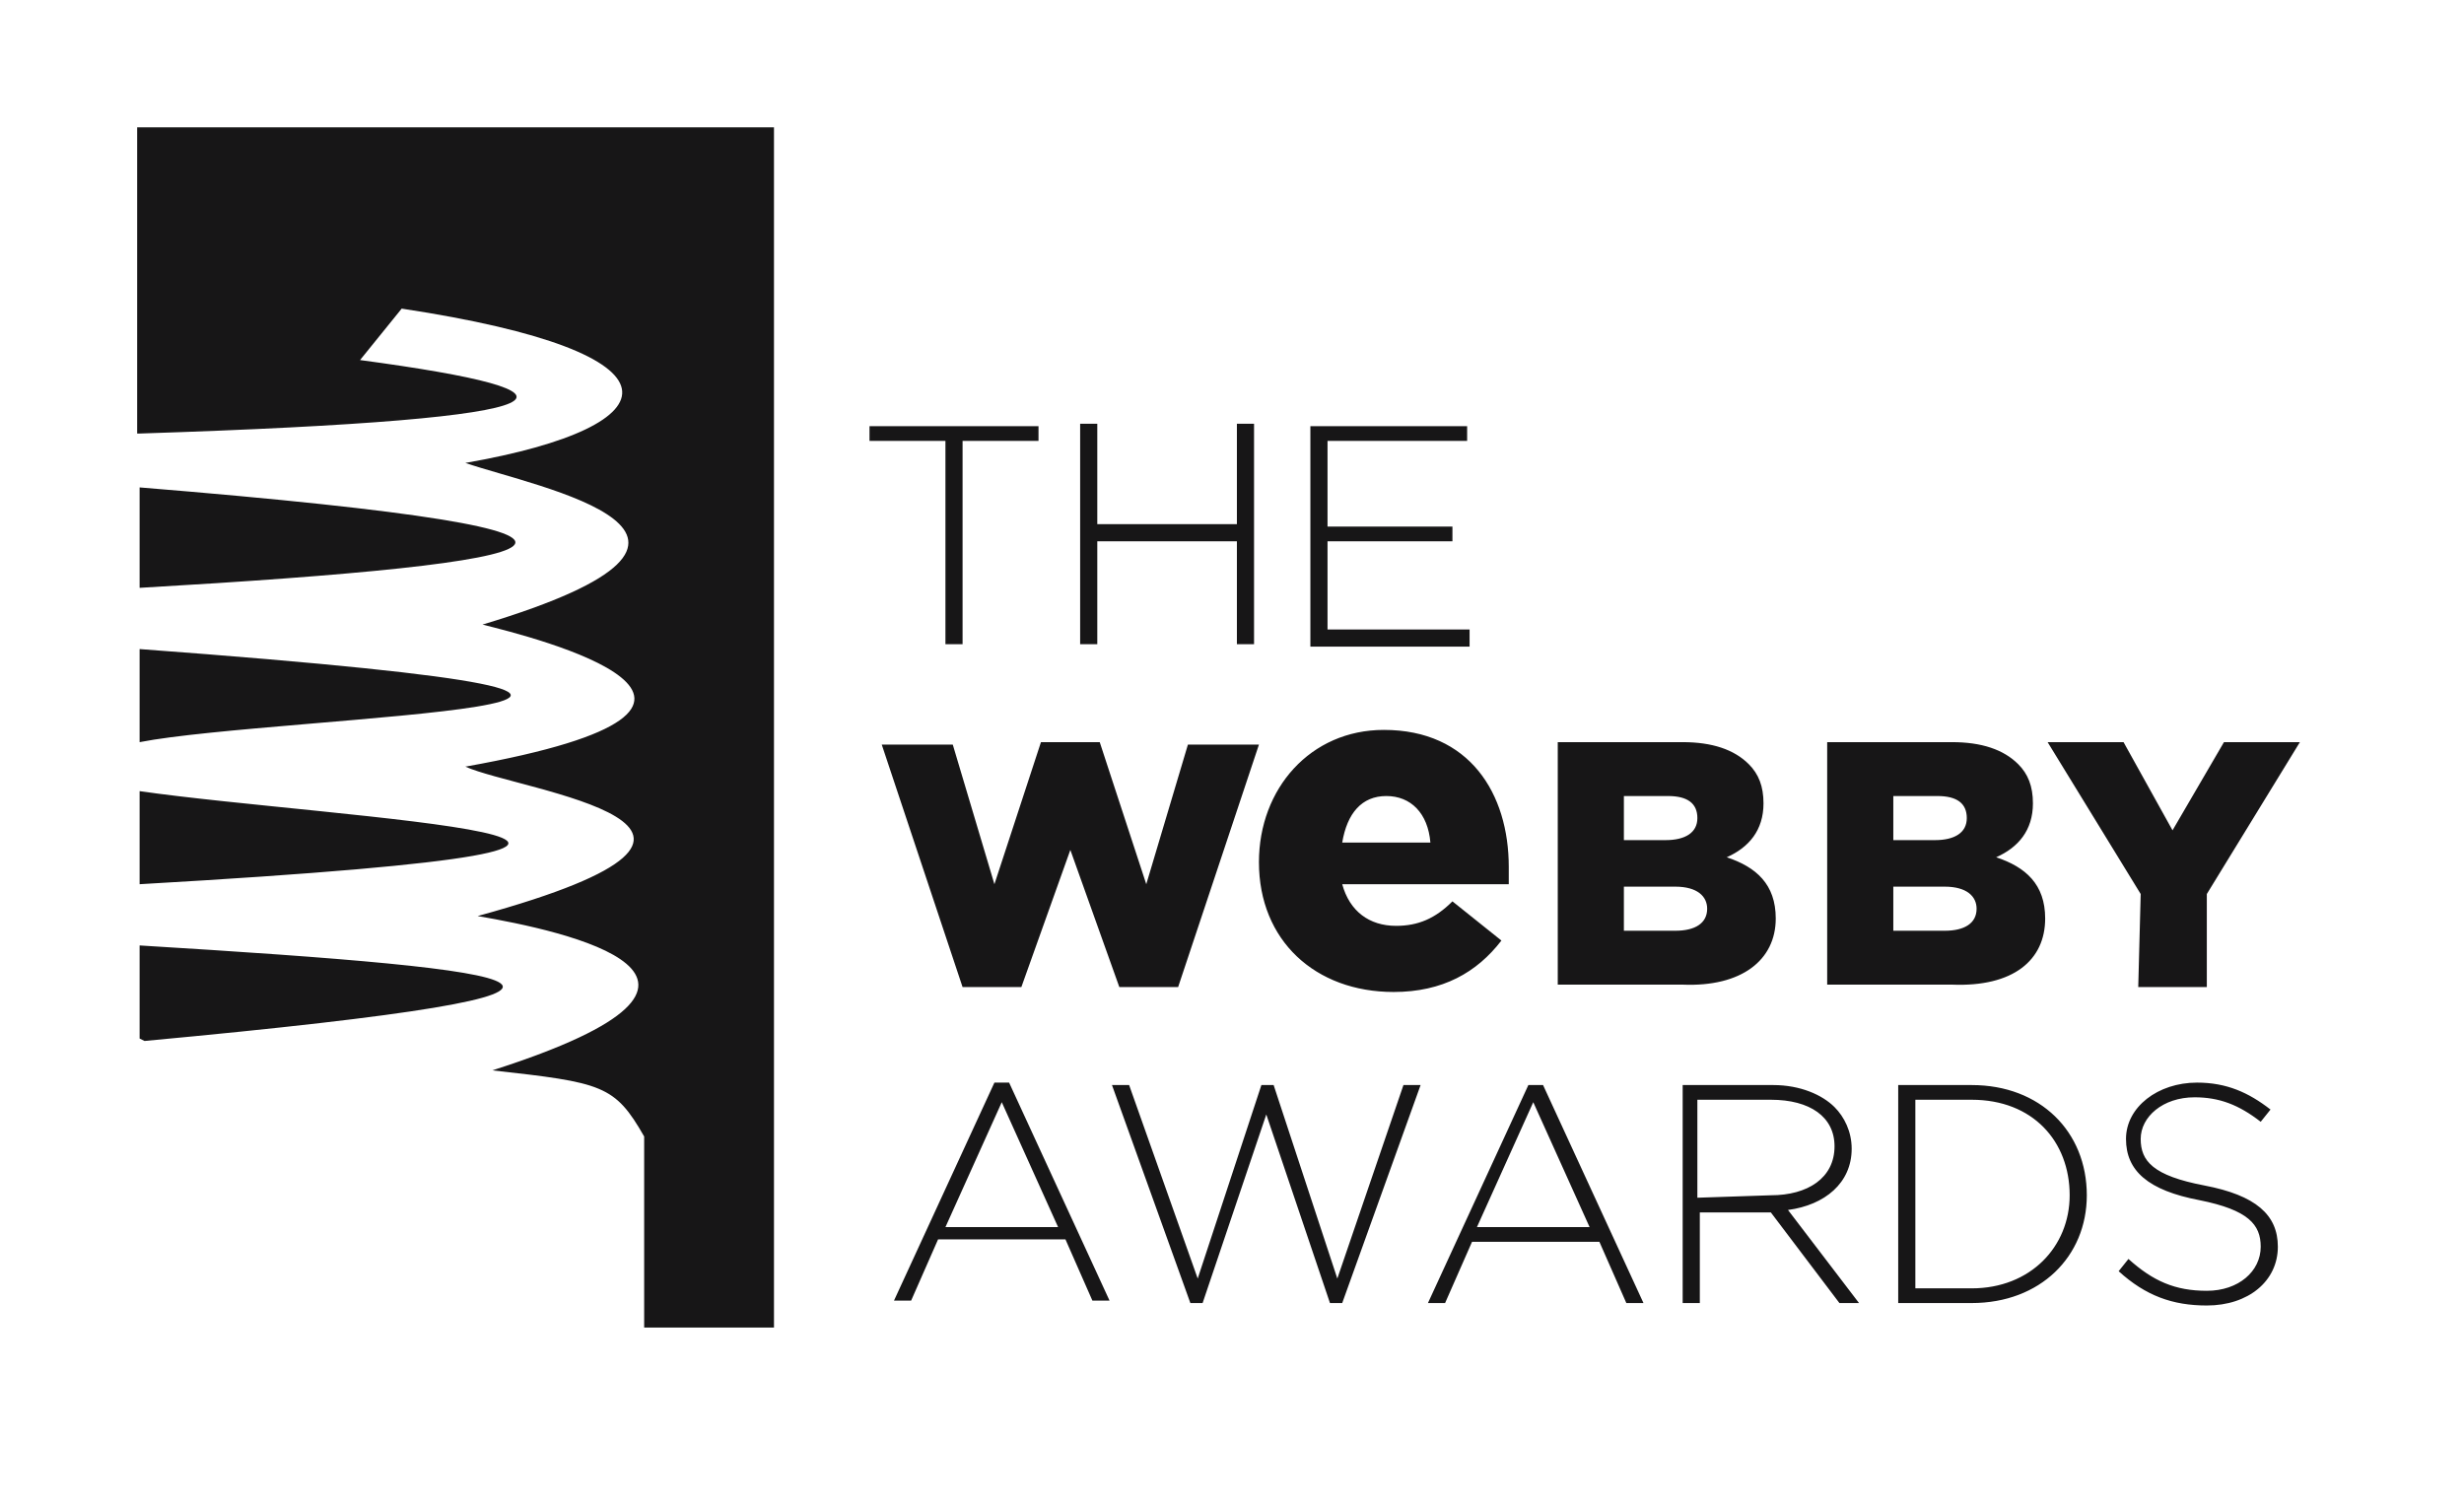
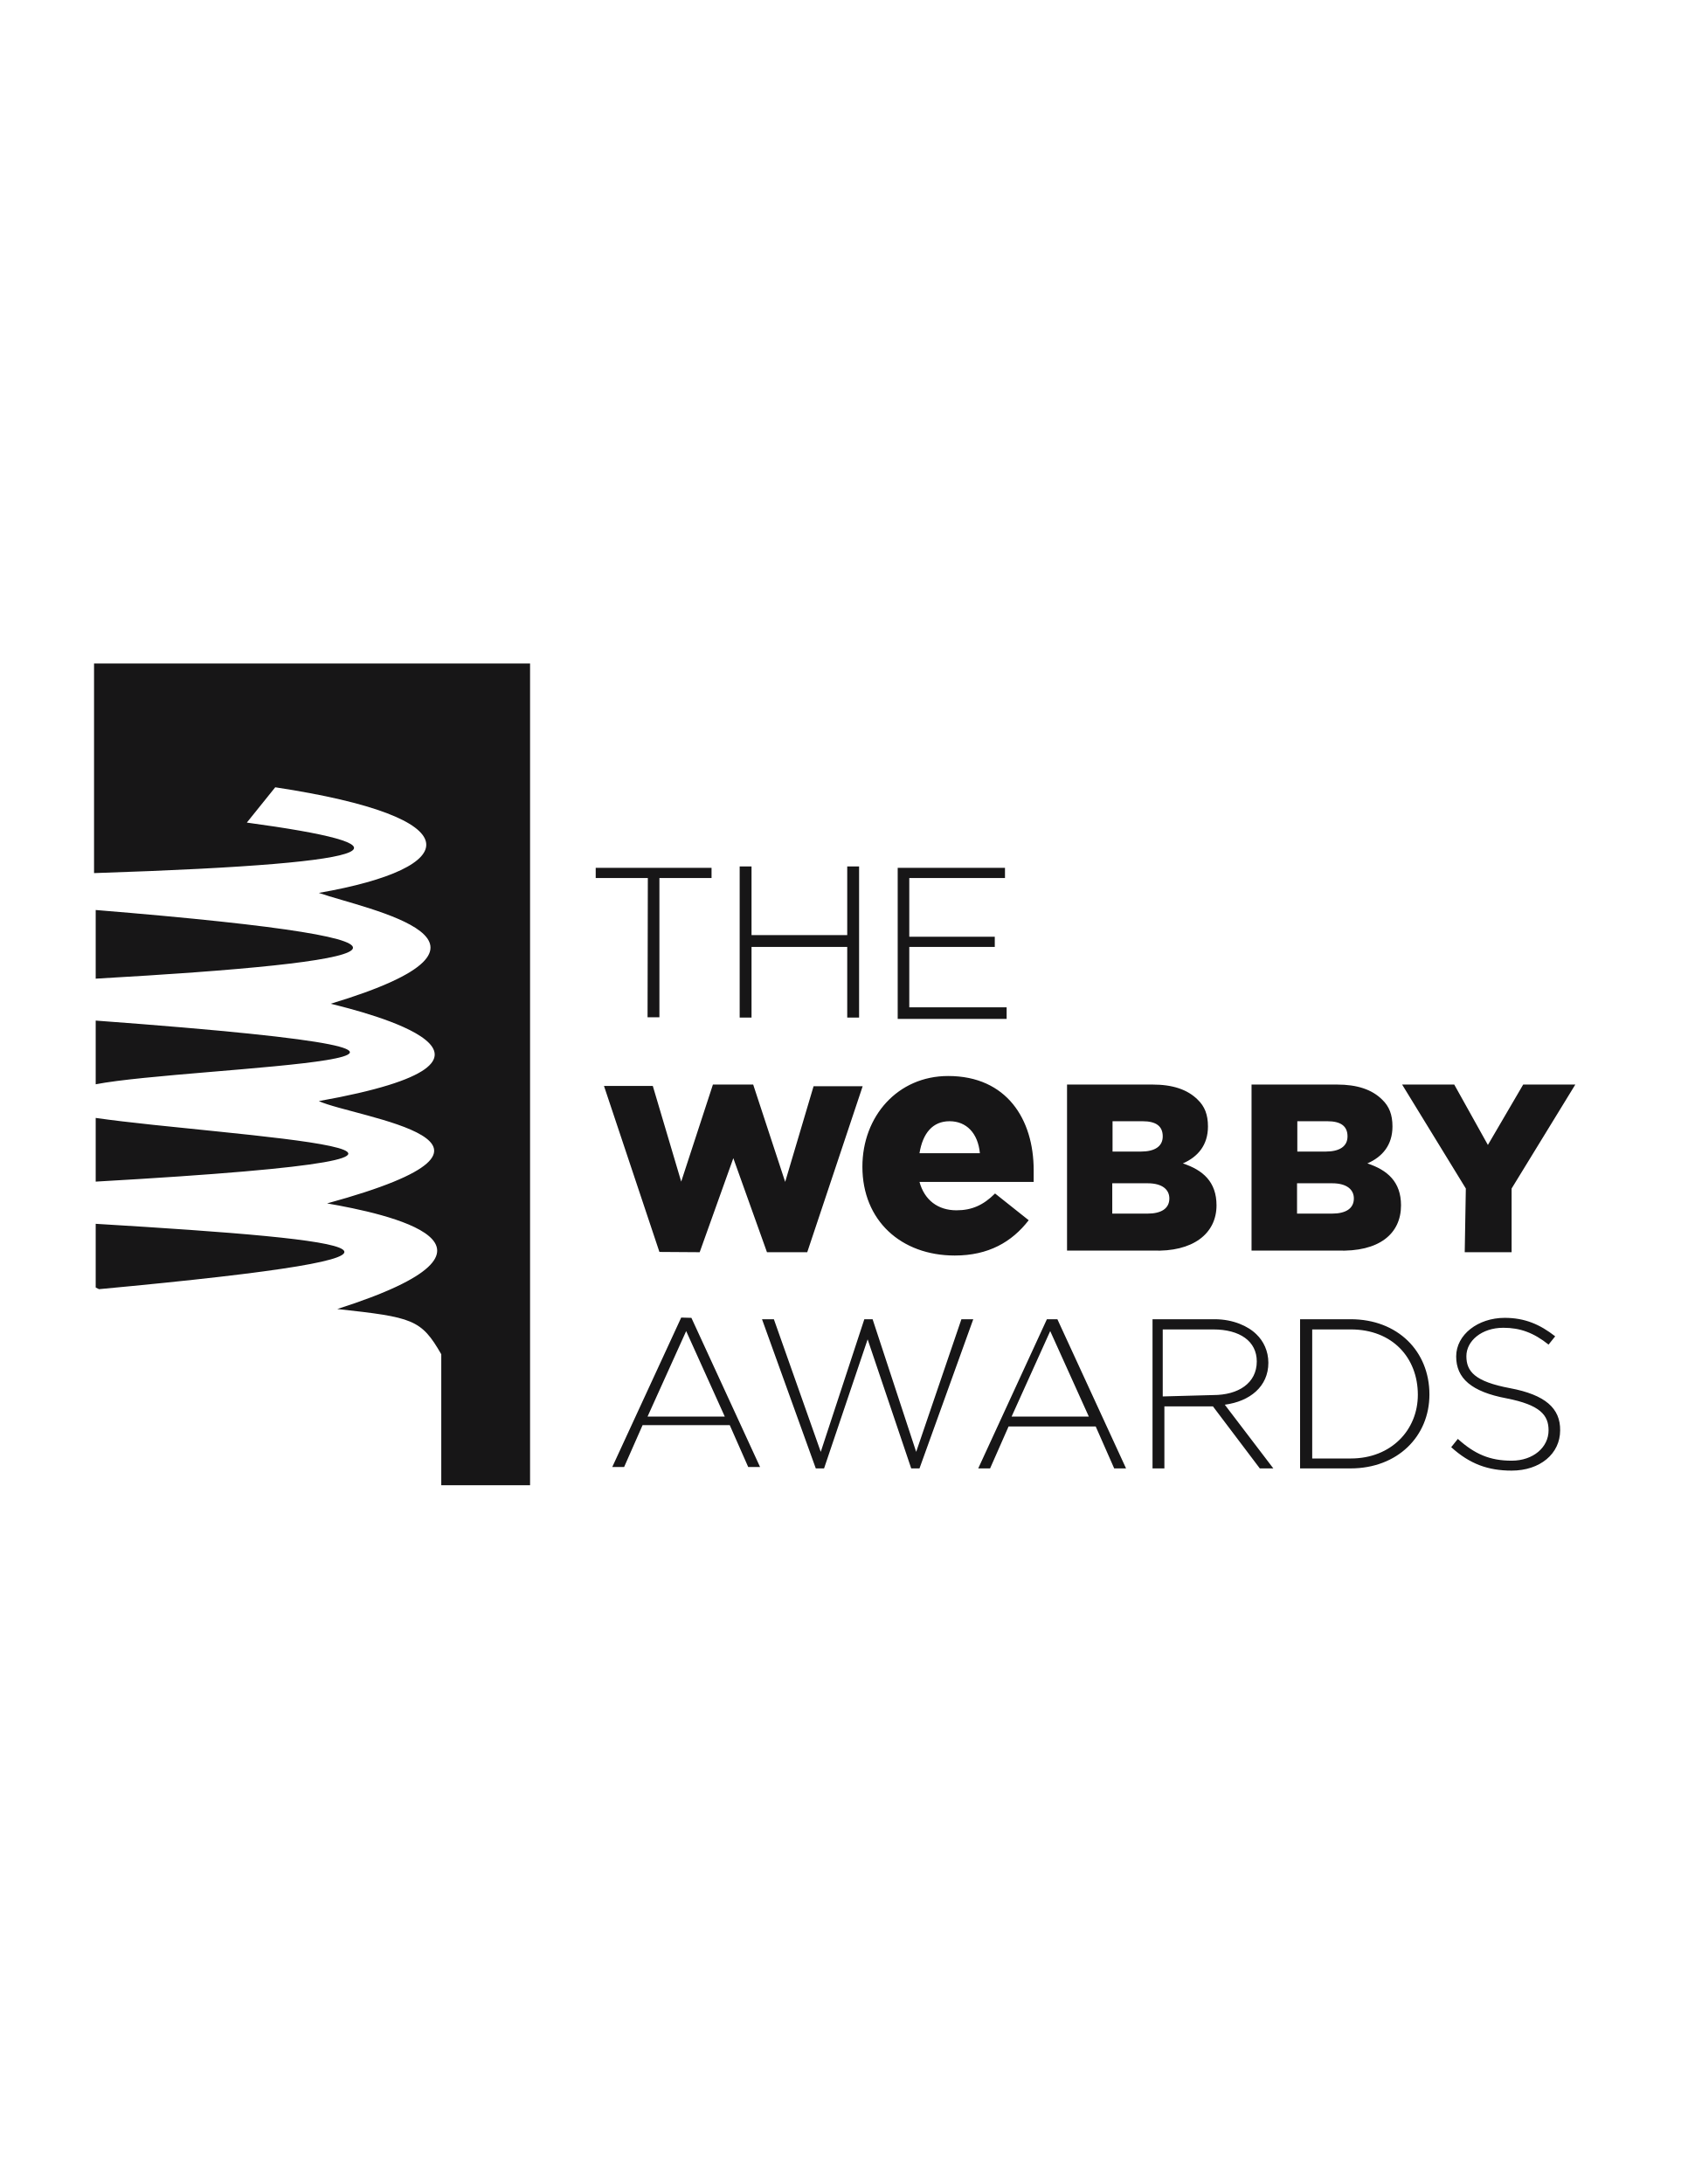
- <svg xmlns="http://www.w3.org/2000/svg" version="1.1" id="Layer_1" x="0px" y="0px" viewBox="0 0 100.6 61.5" enable-background="new 0 0 100.6 61.5" xml:space="preserve">
+ <svg xmlns="http://www.w3.org/2000/svg" version="1.1" id="Layer_1" x="0px" y="0px" width="612px" height="792px" viewBox="0 0 612 792" enable-background="new 0 0 612 792" xml:space="preserve">
  <g>
    <g>
-       <path fill="#171617" d="M5.7,32.3v3.8C35.4,34.4,13.3,33.4,5.7,32.3z M5.7,38.6v3.8l0.2,0.1C28.5,40.4,22.1,39.6,5.7,38.6z     M5.7,17.7c18.6-0.6,18.7-1.7,9-3l1.7-2.1c11.9,1.8,11.2,4.8,2.6,6.3c2.9,1,13,2.9,0.7,6.6c2,0.5,13.3,3.3-0.7,5.8    c2.2,1,14,2.4,0.5,6.1c3.5,0.6,12.5,2.5,0.6,6.3c4.5,0.5,5,0.6,6.2,2.7v7.8h5.3v-49h-26V17.7z M5.7,26.5v3.8    C11.3,29.2,36.8,28.8,5.7,26.5z M5.7,19.9V24C23.1,23,29,21.8,5.7,19.9z M38.6,26.3h0.7v-8.3h3.1v-0.6h-6.9v0.6h3.1V26.3z     M44.8,22.1h5.7v4.2h0.7v-9h-0.7v4.1h-5.7v-4.1h-0.7v9h0.7V22.1z M60,25.7h-5.8v-3.6h5.1v-0.6h-5.1v-3.5h5.7v-0.6h-6.4v9H60    C60,26.3,60,25.7,60,25.7z M41.7,40.3l2-5.6l2,5.6h2.4l3.3-9.9h-2.9l-1.7,5.7l-1.9-5.8h-2.4l-1.9,5.8l-1.7-5.7H36l3.3,9.9H41.7z     M51.4,35.2c0,3.2,2.3,5.3,5.5,5.3c2,0,3.4-0.8,4.4-2.1l-2-1.6c-0.7,0.7-1.4,1-2.3,1c-1.1,0-1.9-0.6-2.2-1.7h6.8    c0-0.2,0-0.5,0-0.7c0-3-1.6-5.6-5.1-5.6C53.5,29.8,51.4,32.2,51.4,35.2C51.4,35.2,51.4,35.2,51.4,35.2z M56.6,32.5    c1,0,1.7,0.7,1.8,1.9h-3.6C55,33.2,55.6,32.5,56.6,32.5z M72.5,37.5L72.5,37.5c0-1.4-0.8-2.1-2-2.5c0.9-0.4,1.5-1.1,1.5-2.2v0    c0-0.7-0.2-1.2-0.6-1.6c-0.6-0.6-1.5-0.9-2.7-0.9h-5.1v9.9h5.1C71.1,40.3,72.5,39.2,72.5,37.5z M66.3,32.5h1.8    c0.8,0,1.2,0.3,1.2,0.9v0c0,0.6-0.5,0.9-1.3,0.9h-1.7L66.3,32.5L66.3,32.5z M66.3,38v-1.8h2.1c0.9,0,1.3,0.4,1.3,0.9v0    c0,0.6-0.5,0.9-1.3,0.9L66.3,38L66.3,38z M83.5,37.5L83.5,37.5c0-1.4-0.8-2.1-2-2.5c0.9-0.4,1.5-1.1,1.5-2.2v0    c0-0.7-0.2-1.2-0.6-1.6c-0.6-0.6-1.5-0.9-2.7-0.9h-5.1v9.9h5.1C82.2,40.3,83.5,39.2,83.5,37.5z M77.3,32.5h1.8    c0.8,0,1.2,0.3,1.2,0.9v0c0,0.6-0.5,0.9-1.3,0.9h-1.7L77.3,32.5L77.3,32.5z M77.3,38v-1.8h2.1c0.9,0,1.3,0.4,1.3,0.9v0    c0,0.6-0.5,0.9-1.3,0.9L77.3,38L77.3,38z M87.3,40.3h2.8v-3.8l3.8-6.2h-3.1l-2.1,3.6l-2-3.6h-3.1l3.8,6.2L87.3,40.3L87.3,40.3z     M40.6,44.2l-4.1,8.9h0.7l1.1-2.5h5.2l1.1,2.5h0.7l-4.1-8.9H40.6z M38.6,50.1l2.3-5.1l2.3,5.1H38.6z M54.6,52.2L52,44.3h-0.5    l-2.6,7.9l-2.8-7.9h-0.7l3.2,8.9h0.5l2.6-7.7l2.6,7.7h0.5l3.2-8.9h-0.7L54.6,52.2z M62.4,44.3l-4.1,8.9h0.7l1.1-2.5h5.2l1.1,2.5    h0.7L63,44.3H62.4z M60.3,50.1l2.3-5.1l2.3,5.1H60.3z M75.6,46.9L75.6,46.9c0-0.7-0.3-1.3-0.7-1.7c-0.5-0.5-1.4-0.9-2.5-0.9h-3.7    v8.9h0.7v-3.7h2.9l2.8,3.7h0.8L73,49.4C74.5,49.2,75.6,48.3,75.6,46.9z M69.3,48.9v-4h3c1.6,0,2.6,0.7,2.6,1.9v0    c0,1.3-1.1,2-2.6,2L69.3,48.9L69.3,48.9z M80.5,44.3h-3v8.9h3c2.8,0,4.7-1.9,4.7-4.4v0C85.2,46.2,83.3,44.3,80.5,44.3z M84.5,48.8    c0,2.1-1.6,3.8-4,3.8h-2.3v-7.7h2.3C83,44.9,84.5,46.6,84.5,48.8L84.5,48.8z M90,48.4c-2.1-0.4-2.6-1-2.6-1.9v0    c0-0.9,0.9-1.7,2.2-1.7c1,0,1.8,0.3,2.7,1l0.4-0.5c-0.9-0.7-1.8-1.1-3-1.1c-1.6,0-2.9,1-2.9,2.3v0c0,1.3,0.9,2.1,3,2.5    c2,0.4,2.5,1,2.5,1.9v0c0,1-0.9,1.8-2.2,1.8c-1.3,0-2.2-0.4-3.2-1.3l-0.4,0.5c1.1,1,2.2,1.4,3.6,1.4c1.7,0,2.9-1,2.9-2.4v0    C93,49.6,92.1,48.8,90,48.4z" />
+       <path fill="#171617" d="M34.7,405.4v23.1C215.4,418.2,80.9,412.1,34.7,405.4z M34.7,443.8v23.1l1.2,0.6    C173.4,454.7,134.4,449.8,34.7,443.8z M34.7,316.6c113.2-3.7,113.8-10.3,54.8-18.3l10.3-12.8c72.4,11,68.1,29.2,15.8,38.3    c17.6,6.1,79.1,17.6,4.3,40.2c12.2,3,80.9,20.1-4.3,35.3c13.4,6.1,85.2,14.6,3,37.1c21.3,3.7,76,15.2,3.7,38.3    c27.4,3,30.4,3.7,37.7,16.4v47.5h32.2V240.6H34.1v76H34.7z M34.7,370.1v23.1C68.7,386.6,223.9,384.1,34.7,370.1z M34.7,330v24.9    C140.5,348.9,176.4,341.6,34.7,330z M234.8,368.9h4.3v-50.5h18.9v-3.7h-42v3.7h18.9L234.8,368.9L234.8,368.9z M272.5,343.4h34.7    v25.6h4.3v-54.8h-4.3v24.9h-34.7v-24.9h-4.3v54.8h4.3V343.4z M365,365.3h-35.3v-21.9h31v-3.7h-31v-21.3h34.7v-3.7h-38.9v54.8H365    C365,368.9,365,365.3,365,365.3z M253.7,454.1l12.2-34.1l12.2,34.1h14.6l20.1-60.2H295l-10.3,34.7l-11.6-35.3h-14.6L247,428.5    l-10.3-34.7H219l20.1,60.2L253.7,454.1L253.7,454.1z M312.7,423.1c0,19.5,14,32.2,33.5,32.2c12.2,0,20.7-4.9,26.8-12.8l-12.2-9.7    c-4.3,4.3-8.5,6.1-14,6.1c-6.7,0-11.6-3.7-13.4-10.3h41.4c0-1.2,0-3,0-4.3c0-18.3-9.7-34.1-31-34.1    C325.5,390.2,312.7,404.8,312.7,423.1L312.7,423.1z M344.3,406.6c6.1,0,10.3,4.3,11,11.6h-21.9    C334.6,410.9,338.2,406.6,344.3,406.6z M441.1,437.1L441.1,437.1c0-8.5-4.9-12.8-12.2-15.2c5.5-2.4,9.1-6.7,9.1-13.4l0,0    c0-4.3-1.2-7.3-3.7-9.7c-3.7-3.7-9.1-5.5-16.4-5.5h-31v60.2h31C432.5,454.1,441.1,447.4,441.1,437.1z M403.3,406.6h11    c4.9,0,7.3,1.8,7.3,5.5l0,0c0,3.7-3,5.5-7.9,5.5h-10.3V406.6L403.3,406.6z M403.3,440.1v-11h12.8c5.5,0,7.9,2.4,7.9,5.5l0,0    c0,3.7-3,5.5-7.9,5.5H403.3L403.3,440.1z M508,437.1L508,437.1c0-8.5-4.9-12.8-12.2-15.2c5.5-2.4,9.1-6.7,9.1-13.4l0,0    c0-4.3-1.2-7.3-3.7-9.7c-3.7-3.7-9.1-5.5-16.4-5.5h-31v60.2h31C500.1,454.1,508,447.4,508,437.1z M470.3,406.6h11    c4.9,0,7.3,1.8,7.3,5.5l0,0c0,3.7-3,5.5-7.9,5.5h-10.3V406.6L470.3,406.6z M470.3,440.1v-11H483c5.5,0,7.9,2.4,7.9,5.5l0,0    c0,3.7-3,5.5-7.9,5.5H470.3L470.3,440.1z M531.1,454.1h17V431l23.1-37.7h-18.9l-12.8,21.9l-12.2-21.9h-18.9l23.1,37.7L531.1,454.1    L531.1,454.1z M247,477.8L222,532h4.3l6.7-15.2h31.6l6.7,15.2h4.3l-24.9-54.1L247,477.8L247,477.8z M234.8,513.7l14-31l14,31    H234.8z M332.2,526.5l-15.8-48.1h-3l-15.8,48.1l-17-48.1h-4.3l19.5,54.1h3l15.8-46.8l15.8,46.8h3l19.5-54.1h-4.3L332.2,526.5z     M379.6,478.4l-24.9,54.1h4.3l6.7-15.2h31.6l6.7,15.2h4.3l-24.9-54.1H379.6z M366.8,513.7l14-31l14,31H366.8z M459.9,494.2    L459.9,494.2c0-4.3-1.8-7.9-4.3-10.3c-3-3-8.5-5.5-15.2-5.5h-22.5v54.1h4.3v-22.5h17.6l17,22.5h4.9l-17.6-23.1    C453.2,508.2,459.9,502.8,459.9,494.2z M421.6,506.4v-24.3h18.3c9.7,0,15.8,4.3,15.8,11.6l0,0c0,7.9-6.7,12.2-15.8,12.2    L421.6,506.4L421.6,506.4z M489.7,478.4h-18.3v54.1h18.3c17,0,28.6-11.6,28.6-26.8l0,0C518.3,490,506.8,478.4,489.7,478.4z     M514.1,505.8c0,12.8-9.7,23.1-24.3,23.1h-14v-46.8h14C504.9,482.1,514.1,492.4,514.1,505.8L514.1,505.8z M547.5,503.4    c-12.8-2.4-15.8-6.1-15.8-11.6l0,0c0-5.5,5.5-10.3,13.4-10.3c6.1,0,11,1.8,16.4,6.1l2.4-3c-5.5-4.3-11-6.7-18.3-6.7    c-9.7,0-17.6,6.1-17.6,14l0,0c0,7.9,5.5,12.8,18.3,15.2c12.2,2.4,15.2,6.1,15.2,11.6l0,0c0,6.1-5.5,11-13.4,11    c-7.9,0-13.4-2.4-19.5-7.9l-2.4,3c6.7,6.1,13.4,8.5,21.9,8.5c10.3,0,17.6-6.1,17.6-14.6l0,0C565.8,510.7,560.3,505.8,547.5,503.4z    " />
    </g>
  </g>
</svg>
